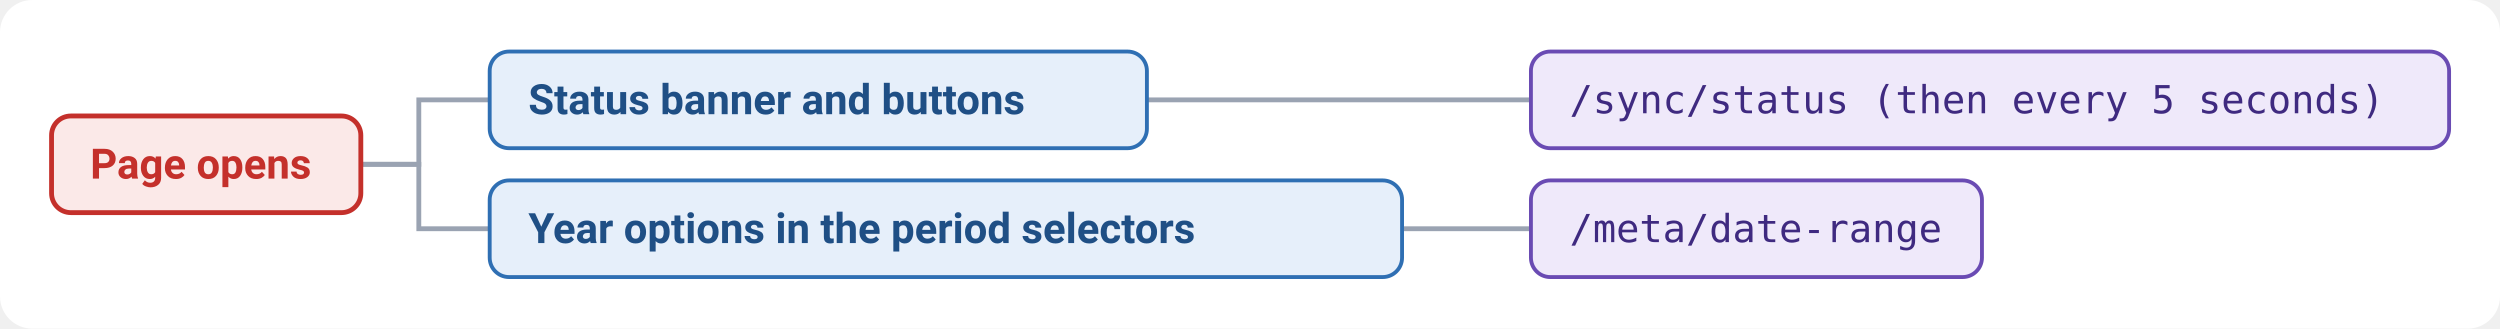
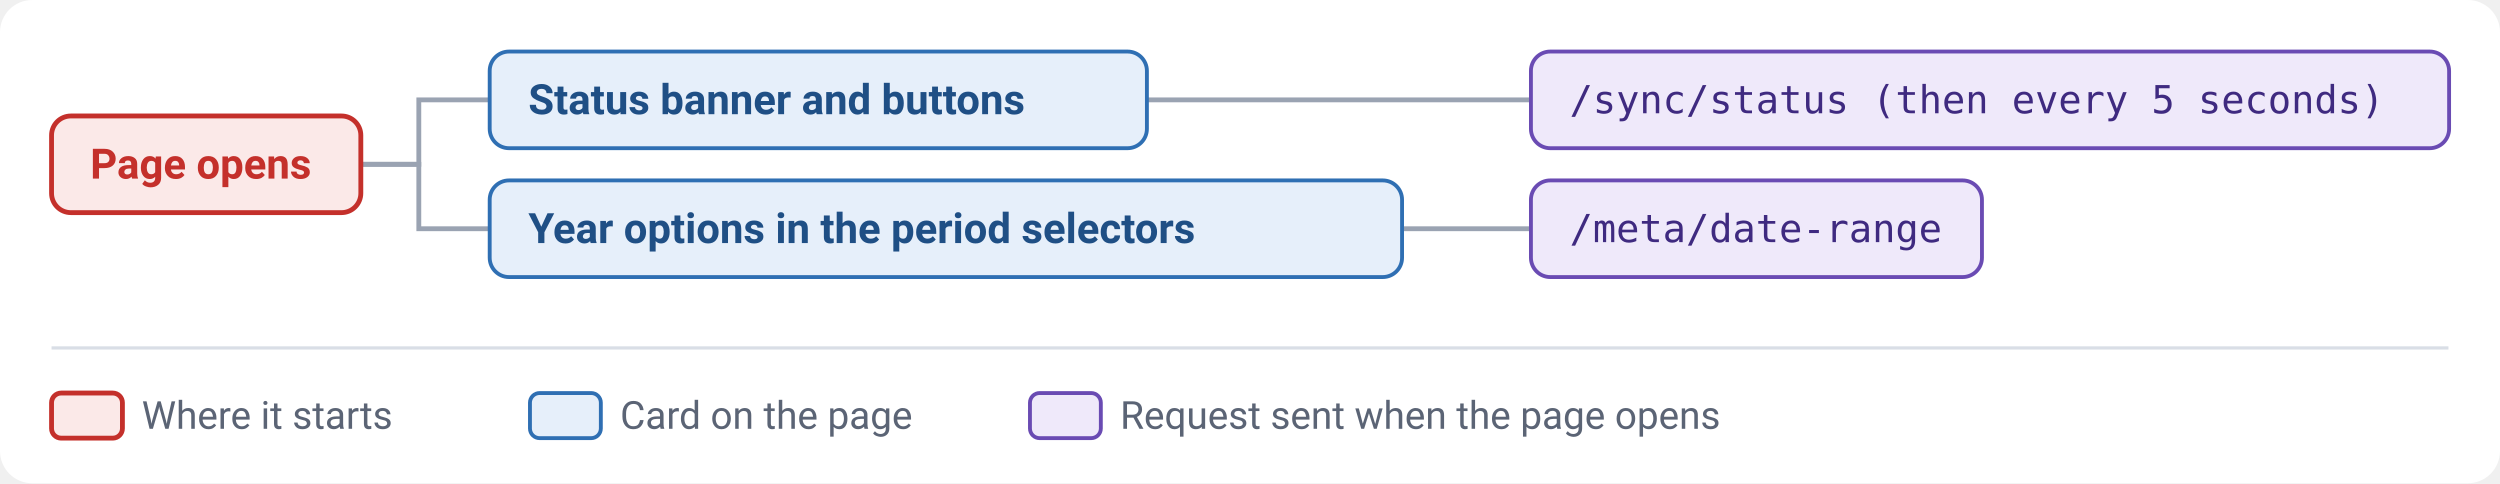
- <svg xmlns="http://www.w3.org/2000/svg" width="776" height="102" viewBox="0 0 776 102" role="img" aria-label="Requests sent when the Sync page opens">
+ <svg xmlns="http://www.w3.org/2000/svg" width="776" height="150" viewBox="0 0 776 150" role="img" aria-label="Requests sent when the Sync page opens">
  <style>
  .bg { fill: #ffffff; }
  text { font-family: system-ui, -apple-system, "Segoe UI", Roboto, Arial, sans-serif; font-size: 13px; dominant-baseline: central; }
  .mono { font-family: ui-monospace, SFMono-Regular, Menlo, Consolas, monospace; font-size: 12px; }
  .edge { fill: none; stroke: #9aa3b2; stroke-width: 1.5; }
  .edge-label { font-size: 11.5px; font-style: italic; fill: #5b6475; }
  .root rect { fill: #fbe9e8; stroke: #c4302b; stroke-width: 1.5; } .root text { fill: #c4302b; font-weight: 700; }
  .card rect { fill: #e6effa; stroke: #2f6fb3; stroke-width: 1.2; } .card text { fill: #1f4f85; font-weight: 600; }
  .sub rect { fill: #f3f7fc; stroke: #7da3cf; stroke-width: 1; stroke-dasharray: 4 3; } .sub text { fill: #1f4f85; }
  .ep rect { fill: #efe9fa; stroke: #6a4bb3; stroke-width: 1.2; } .ep text { fill: #3f2a80; }
  .ep-tab rect { fill: #fff4d6; stroke: #b08b3a; stroke-width: 1.2; stroke-dasharray: 5 3; } .ep-tab text { fill: #6b4f00; }
  .ep-after rect { fill: #ffffff; stroke: #6a4bb3; stroke-width: 1.2; stroke-dasharray: 5 3; } .ep-after text { fill: #3f2a80; }
  @media (prefers-color-scheme: dark) {
    .bg { fill: #1a1f27; } .edge { stroke: #5b6475; } .edge-label { fill: #9aa3b2; }
    .root rect { fill: #3a1e1d; stroke: #ff6b63; } .root text { fill: #ff8a80; }
    .card rect { fill: #1b2a3d; stroke: #7db3ef; } .card text { fill: #a9cdf5; }
    .sub rect { fill: #17212e; stroke: #4f79a8; } .sub text { fill: #a9cdf5; }
    .ep rect { fill: #2a2340; stroke: #b9a2f5; } .ep text { fill: #d6c9fb; }
    .ep-tab rect { fill: #362d12; stroke: #c9a24a; } .ep-tab text { fill: #f2d98a; }
    .ep-after rect { fill: #1a1f27; stroke: #b9a2f5; } .ep-after text { fill: #d6c9fb; }
  }
+   .legend-text { font-size: 12px; fill: #5b6475; }
+   .legend-rule { stroke: #d9dee6; stroke-width: 1; }
+   @media (prefers-color-scheme: dark) { .legend-text { fill: #9aa3b2; } .legend-rule { stroke: #2f3744; } }
</style>
-   <rect class="bg" width="776" height="102" rx="10" />
+   <rect class="bg" width="776" height="150" rx="10" />
  <path class="edge" d="M356.0,31.0 H374.0 V31.0 H475.2" />
  <path class="edge" d="M435.2,71.0 H453.2 V71.0 H475.2" />
  <path class="edge" d="M112.0,51.0 H130.0 V31.0 H152.0" />
  <path class="edge" d="M112.0,51.0 H130.0 V71.0 H152.0" />
  <g class="ep">
    <rect x="475.2" y="16.0" width="285.0" height="30" rx="6" />
    <text class="mono" x="487.2" y="31.0">/sync/status  (then every 5 seconds)</text>
  </g>
  <g class="card">
    <rect x="152.0" y="16.0" width="204.0" height="30" rx="6" />
    <text x="164.0" y="31.0">Status banner and buttons</text>
  </g>
  <g class="ep">
    <rect x="475.2" y="56.0" width="140.0" height="30" rx="6" />
    <text class="mono" x="487.2" y="71.0">/meta/date-range</text>
  </g>
  <g class="card">
    <rect x="152.0" y="56.0" width="283.2" height="30" rx="6" />
    <text x="164.0" y="71.0">Year options in the period selectors</text>
  </g>
  <g class="root">
    <rect x="16.0" y="36.0" width="96.0" height="30" rx="6" />
    <text x="28.0" y="51.0">Page opens</text>
  </g>
+   <line class="legend-rule" x1="16" y1="108.0" x2="760.0" y2="108.0" />
+   <g class="root">
+     <rect x="16.0" y="122.0" width="22" height="14" rx="3" />
+   </g>
+   <text class="legend-text" x="44.0" y="129.0">Where it starts</text>
+   <g class="card">
+     <rect x="164.5" y="122.0" width="22" height="14" rx="3" />
+   </g>
+   <text class="legend-text" x="192.5" y="129.0">Card on the page</text>
+   <g class="ep">
+     <rect x="319.7" y="122.0" width="22" height="14" rx="3" />
+   </g>
+   <text class="legend-text" x="347.7" y="129.0">Request sent when the page opens</text>
</svg>
